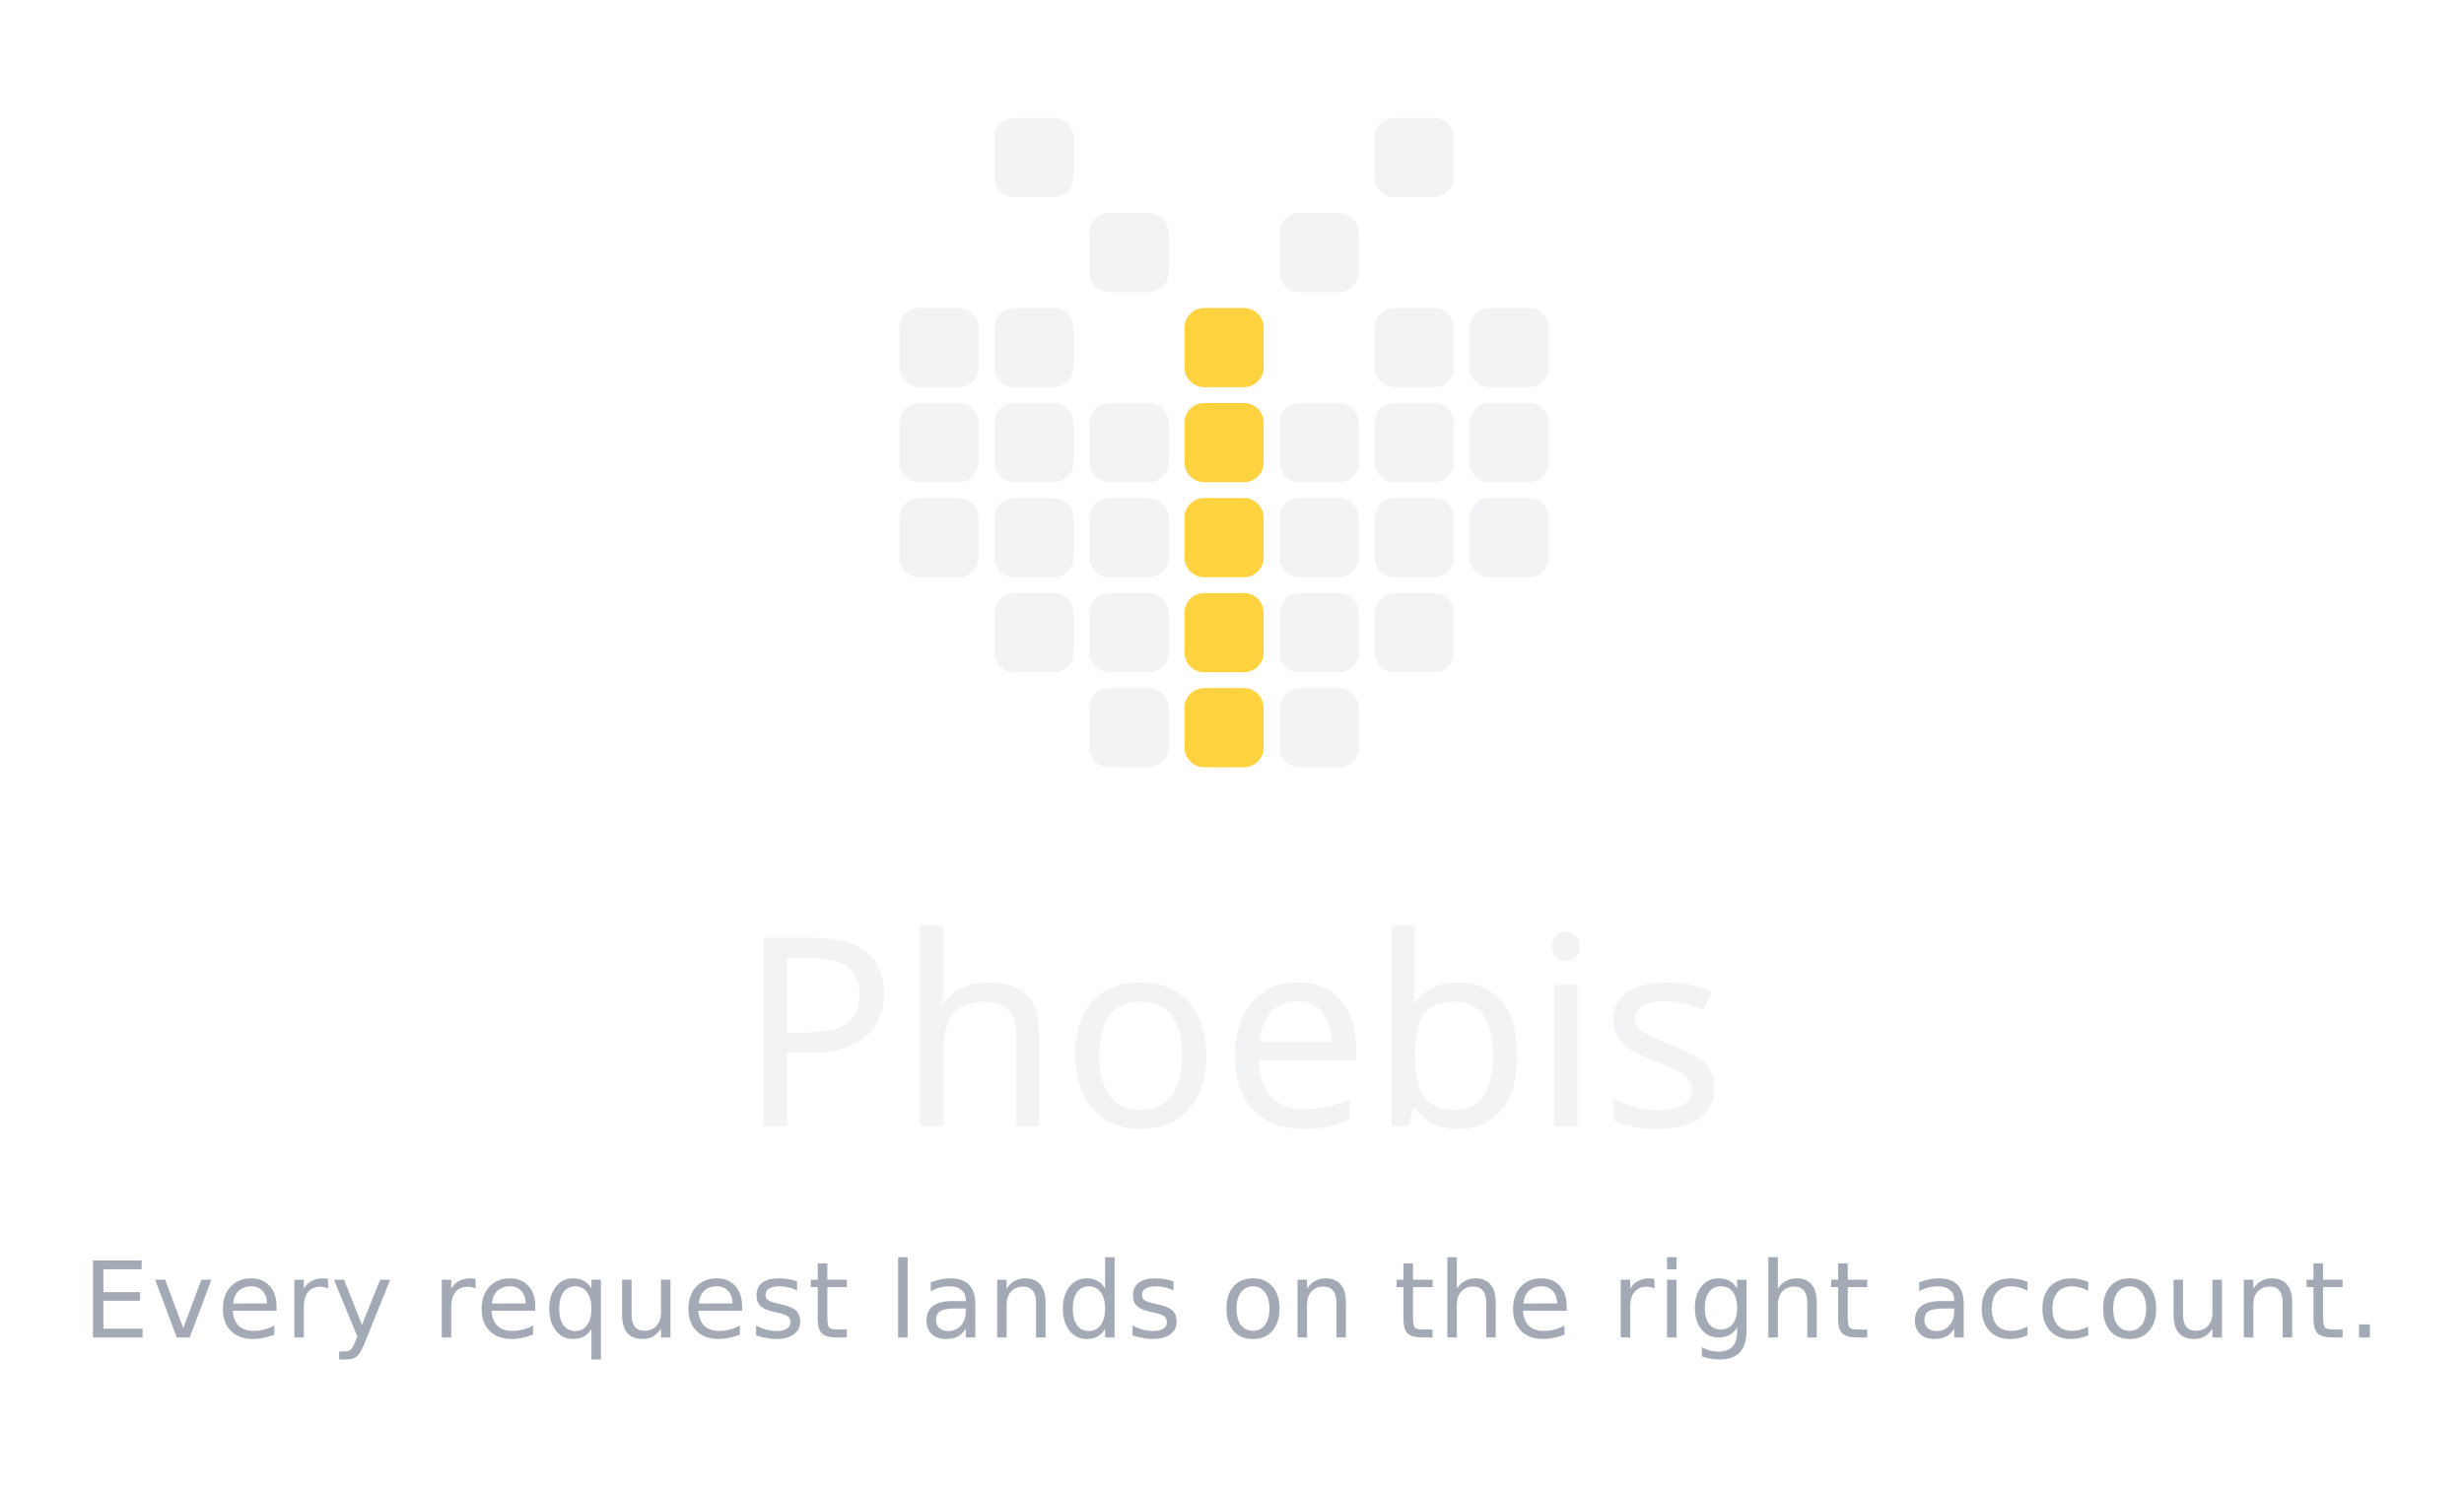
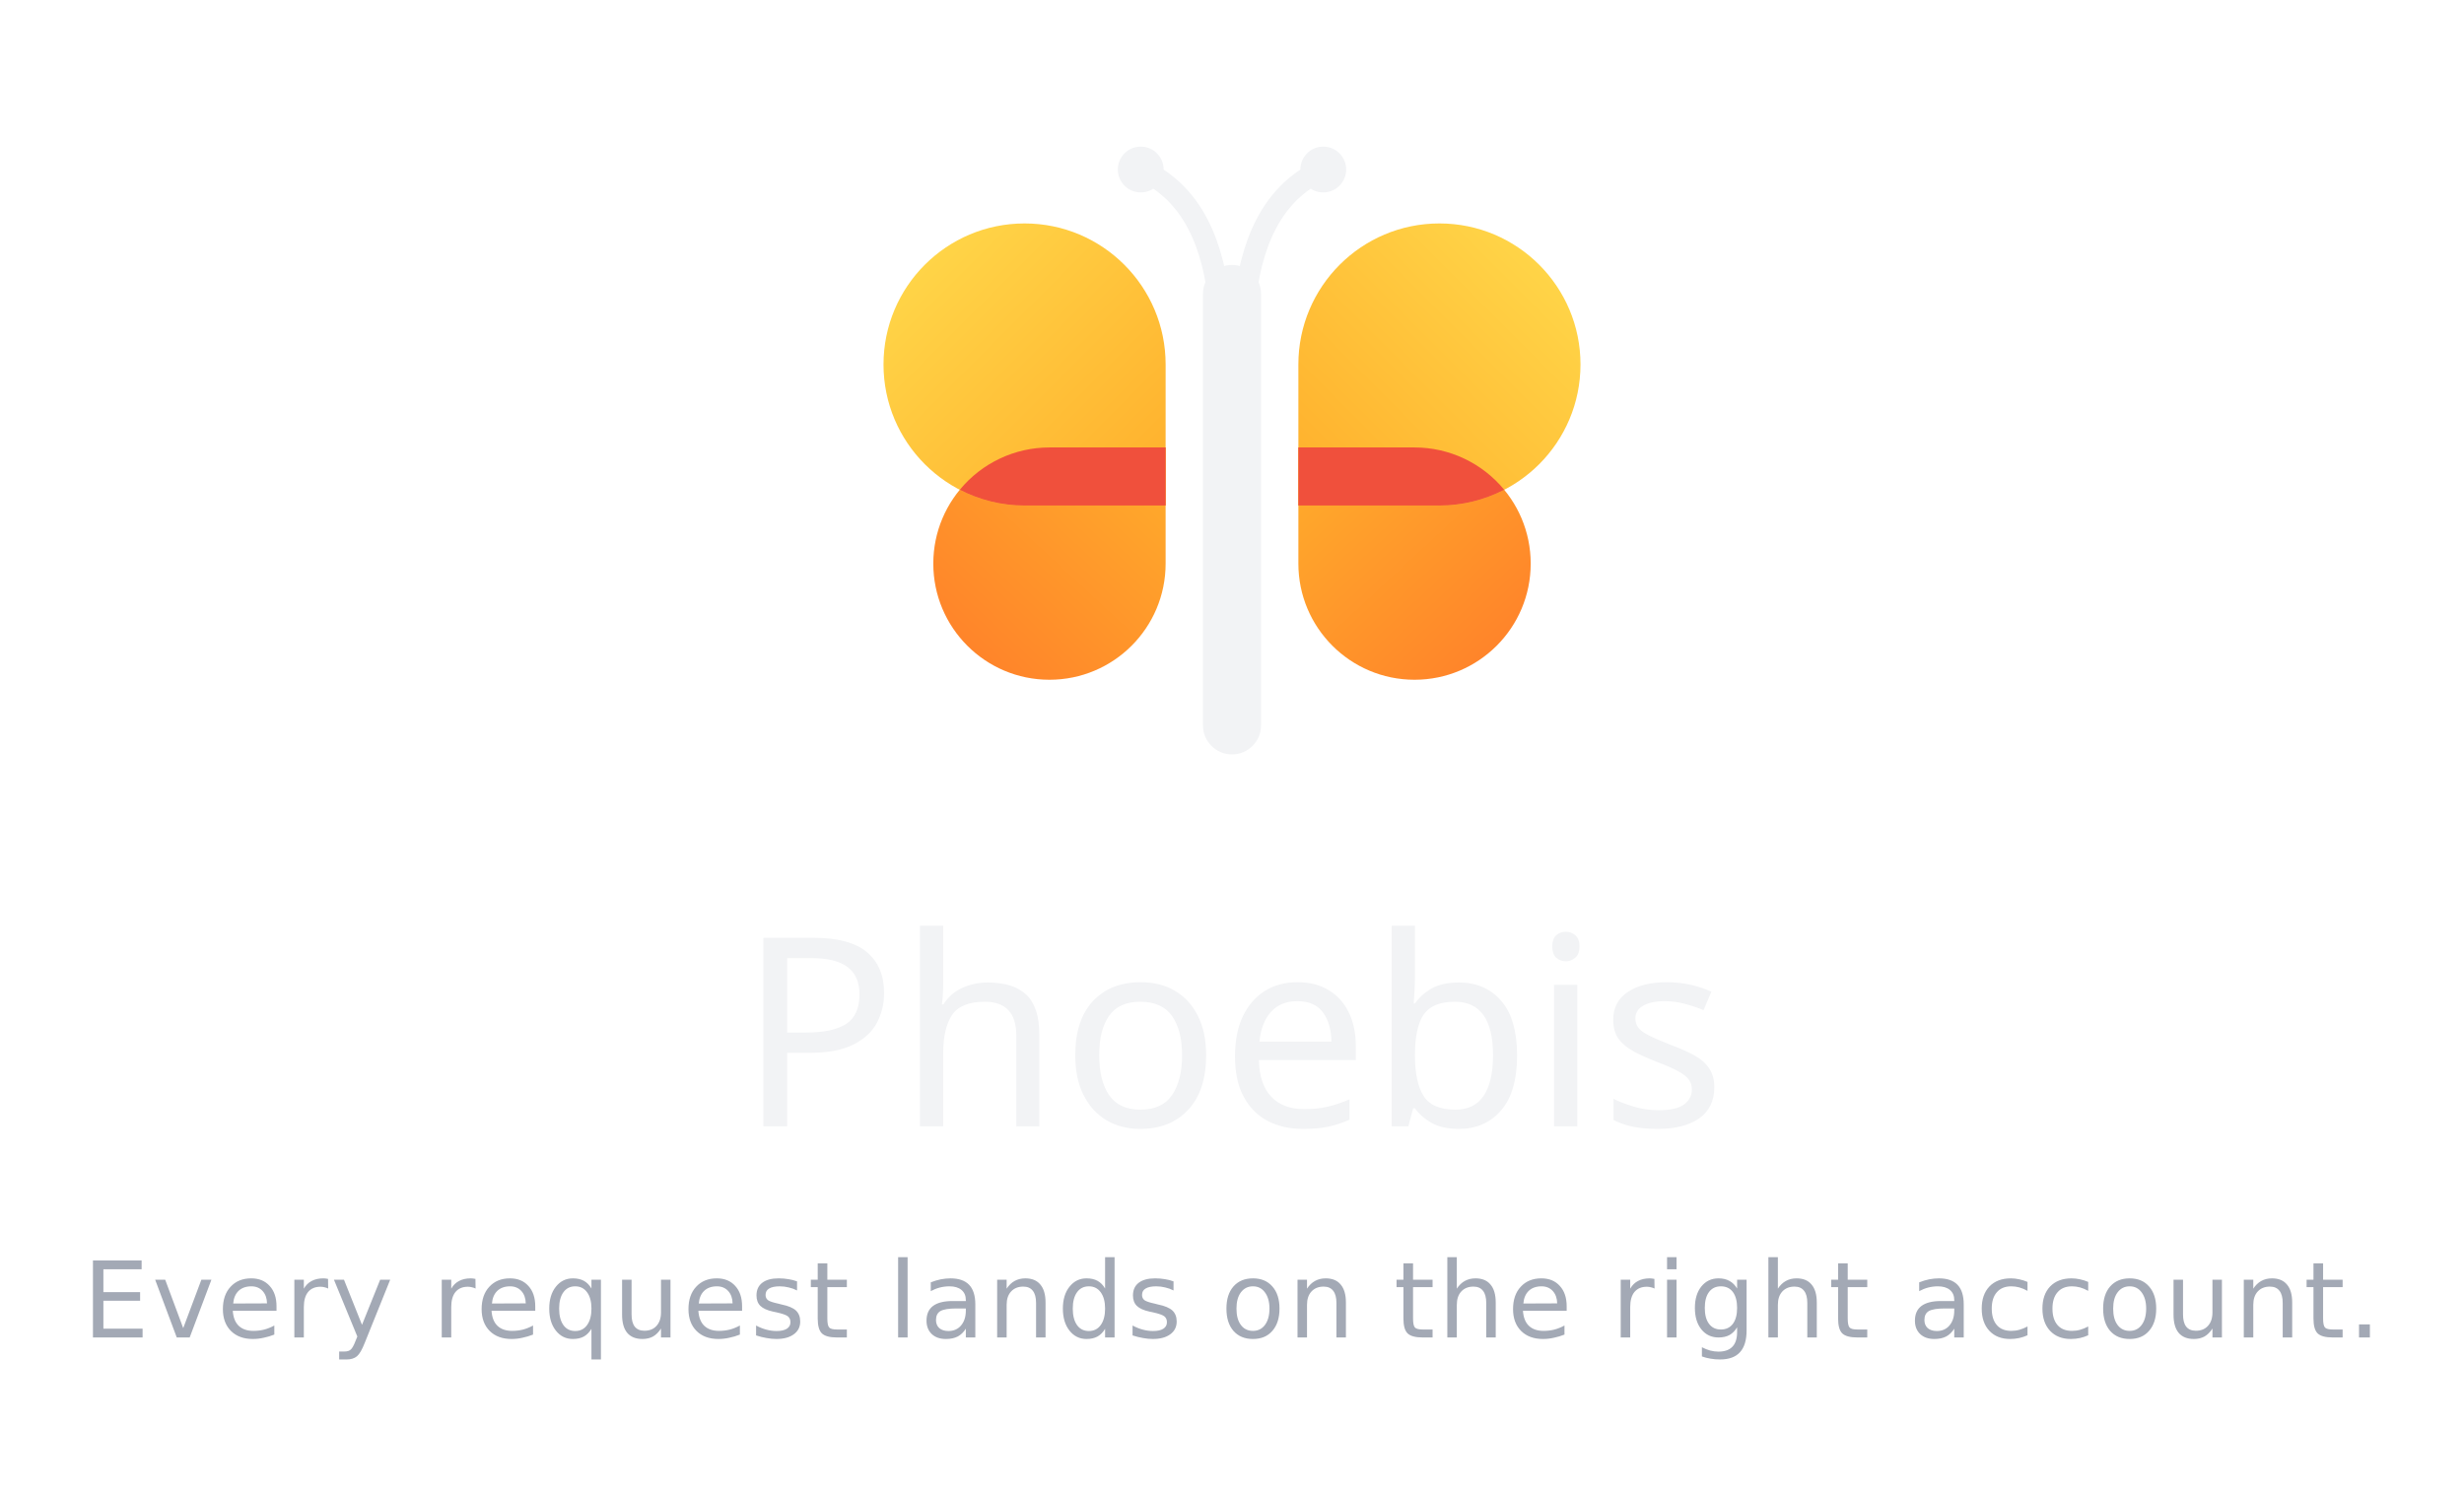
<svg xmlns="http://www.w3.org/2000/svg" viewBox="0 0 280 170" role="img" aria-label="Phoebis Router">
-   <g transform="translate(96.8,8) scale(0.9)">
-     <rect x="18" y="6" width="10" height="10" rx="2.5" fill="#F2F3F5" />
-     <rect x="66" y="6" width="10" height="10" rx="2.5" fill="#F2F3F5" />
-     <rect x="30" y="18" width="10" height="10" rx="2.5" fill="#F2F3F5" />
-     <rect x="54" y="18" width="10" height="10" rx="2.5" fill="#F2F3F5" />
-     <rect x="6" y="30" width="10" height="10" rx="2.5" fill="#F2F3F5" />
-     <rect x="18" y="30" width="10" height="10" rx="2.5" fill="#F2F3F5" />
-     <rect x="42" y="30" width="10" height="10" rx="2.5" fill="#FFD23F" />
-     <rect x="66" y="30" width="10" height="10" rx="2.5" fill="#F2F3F5" />
-     <rect x="78" y="30" width="10" height="10" rx="2.5" fill="#F2F3F5" />
-     <rect x="6" y="42" width="10" height="10" rx="2.5" fill="#F2F3F5" />
-     <rect x="18" y="42" width="10" height="10" rx="2.5" fill="#F2F3F5" />
-     <rect x="30" y="42" width="10" height="10" rx="2.5" fill="#F2F3F5" />
-     <rect x="42" y="42" width="10" height="10" rx="2.5" fill="#FFD23F" />
-     <rect x="54" y="42" width="10" height="10" rx="2.5" fill="#F2F3F5" />
-     <rect x="66" y="42" width="10" height="10" rx="2.5" fill="#F2F3F5" />
-     <rect x="78" y="42" width="10" height="10" rx="2.5" fill="#F2F3F5" />
-     <rect x="6" y="54" width="10" height="10" rx="2.5" fill="#F2F3F5" />
-     <rect x="18" y="54" width="10" height="10" rx="2.5" fill="#F2F3F5" />
-     <rect x="30" y="54" width="10" height="10" rx="2.5" fill="#F2F3F5" />
-     <rect x="42" y="54" width="10" height="10" rx="2.5" fill="#FFD23F" />
-     <rect x="54" y="54" width="10" height="10" rx="2.5" fill="#F2F3F5" />
-     <rect x="66" y="54" width="10" height="10" rx="2.5" fill="#F2F3F5" />
-     <rect x="78" y="54" width="10" height="10" rx="2.5" fill="#F2F3F5" />
-     <rect x="18" y="66" width="10" height="10" rx="2.5" fill="#F2F3F5" />
-     <rect x="30" y="66" width="10" height="10" rx="2.5" fill="#F2F3F5" />
-     <rect x="42" y="66" width="10" height="10" rx="2.5" fill="#FFD23F" />
-     <rect x="54" y="66" width="10" height="10" rx="2.5" fill="#F2F3F5" />
-     <rect x="66" y="66" width="10" height="10" rx="2.5" fill="#F2F3F5" />
-     <rect x="30" y="78" width="10" height="10" rx="2.5" fill="#F2F3F5" />
-     <rect x="42" y="78" width="10" height="10" rx="2.5" fill="#FFD23F" />
-     <rect x="54" y="78" width="10" height="10" rx="2.5" fill="#F2F3F5" />
-   </g>
+   <defs>
+     <linearGradient id="router-dark-a" gradientUnits="userSpaceOnUse" x1="132.457" y1="50.851" x2="107.943" y2="77.251">
+       <stop offset="0" stop-color="#FFAE2B" />
+       <stop offset="1" stop-color="#FF7F2A" />
+     </linearGradient>
+     <linearGradient id="router-dark-b" gradientUnits="userSpaceOnUse" x1="102.286" y1="27.28" x2="132.457" y2="57.451">
+       <stop offset="0" stop-color="#FFD84A" />
+       <stop offset="1" stop-color="#FFAE2B" />
+     </linearGradient>
+     <linearGradient id="router-dark-c" gradientUnits="userSpaceOnUse" x1="147.543" y1="50.851" x2="172.057" y2="77.251">
+       <stop offset="0" stop-color="#FFAE2B" />
+       <stop offset="1" stop-color="#FF7F2A" />
+     </linearGradient>
+     <linearGradient id="router-dark-d" gradientUnits="userSpaceOnUse" x1="177.714" y1="27.28" x2="147.543" y2="57.451">
+       <stop offset="0" stop-color="#FFD84A" />
+       <stop offset="1" stop-color="#FFAE2B" />
+     </linearGradient>
+   </defs>
+   <path d="M132.457 50.851L119.257 50.851A13.2 13.2 0 1 0 132.457 64.051Z" fill="url(#router-dark-a)" />
+   <path d="M132.457 57.451L132.457 41.423A16.029 16.029 0 1 0 116.429 57.451Z" fill="url(#router-dark-b)" />
+   <path d="M147.543 50.851L147.543 64.051A13.2 13.2 0 1 0 160.743 50.851Z" fill="url(#router-dark-c)" />
+   <path d="M147.543 57.451L163.571 57.451A16.029 16.029 0 1 0 147.543 41.423Z" fill="url(#router-dark-d)" />
+   <path d="M132.457 50.851L119.257 50.851A13.2 13.2 0 0 0 109.067 55.661A16.029 16.029 0 0 0 116.429 57.451L132.457 57.451Z" fill="#F0503C" />
+   <path d="M147.543 50.851L147.543 57.451L163.571 57.451A16.029 16.029 0 0 0 170.933 55.661A13.2 13.2 0 0 0 160.743 50.851Z" fill="#F0503C" />
+   <path d="M138.491 33.88Q137.171 22.565 129.629 19.265" fill="none" stroke="#F2F3F5" stroke-width="2.451" stroke-linecap="round" />
+   <circle cx="129.629" cy="19.265" r="2.602" fill="#F2F3F5" />
+   <path d="M141.509 33.88Q142.829 22.565 150.371 19.265" fill="none" stroke="#F2F3F5" stroke-width="2.451" stroke-linecap="round" />
+   <circle cx="150.371" cy="19.265" r="2.602" fill="#F2F3F5" />
+   <rect x="136.7" y="30.108" width="6.6" height="55.629" rx="3.3" fill="#F2F3F5" />
  <text x="140" y="128" text-anchor="middle" font-family="Audiowide" font-size="30" fill="#F2F3F5">Phoebis</text>
  <text x="140" y="152" text-anchor="middle" font-family="DejaVu Sans" font-size="12" letter-spacing="0.3" fill="#A3A9B5">Every request lands on the right account.</text>
</svg>
